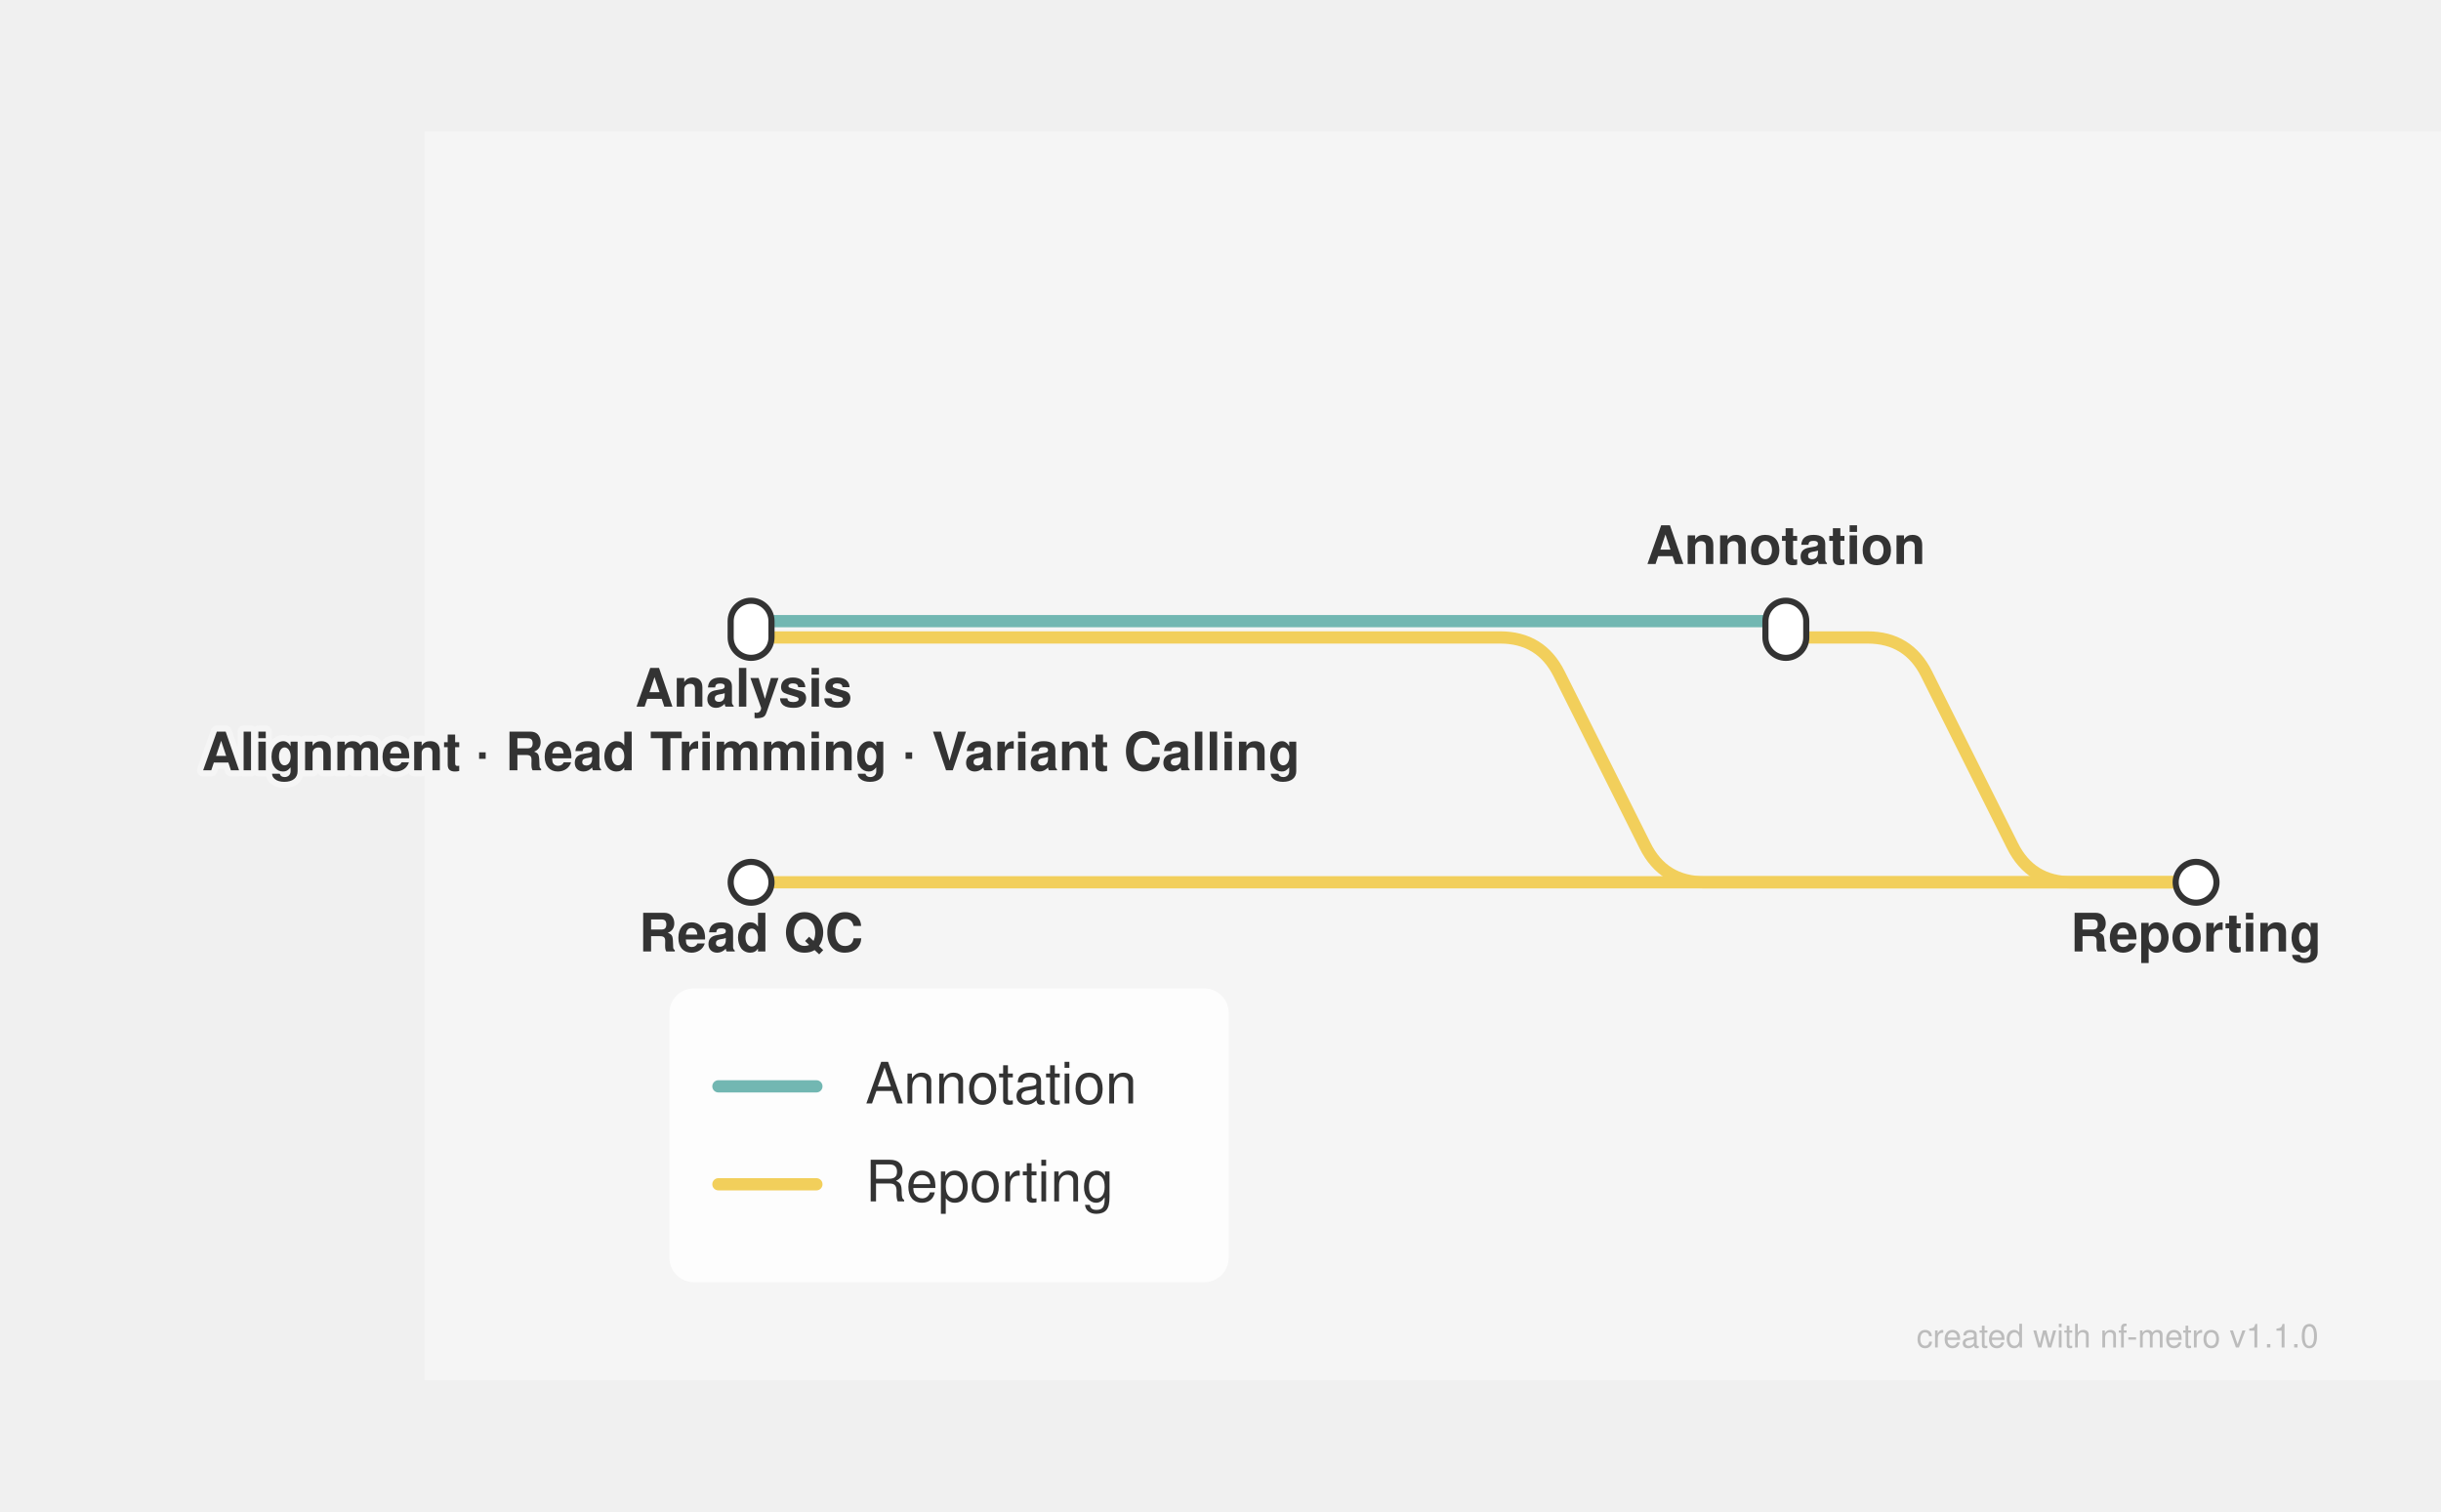
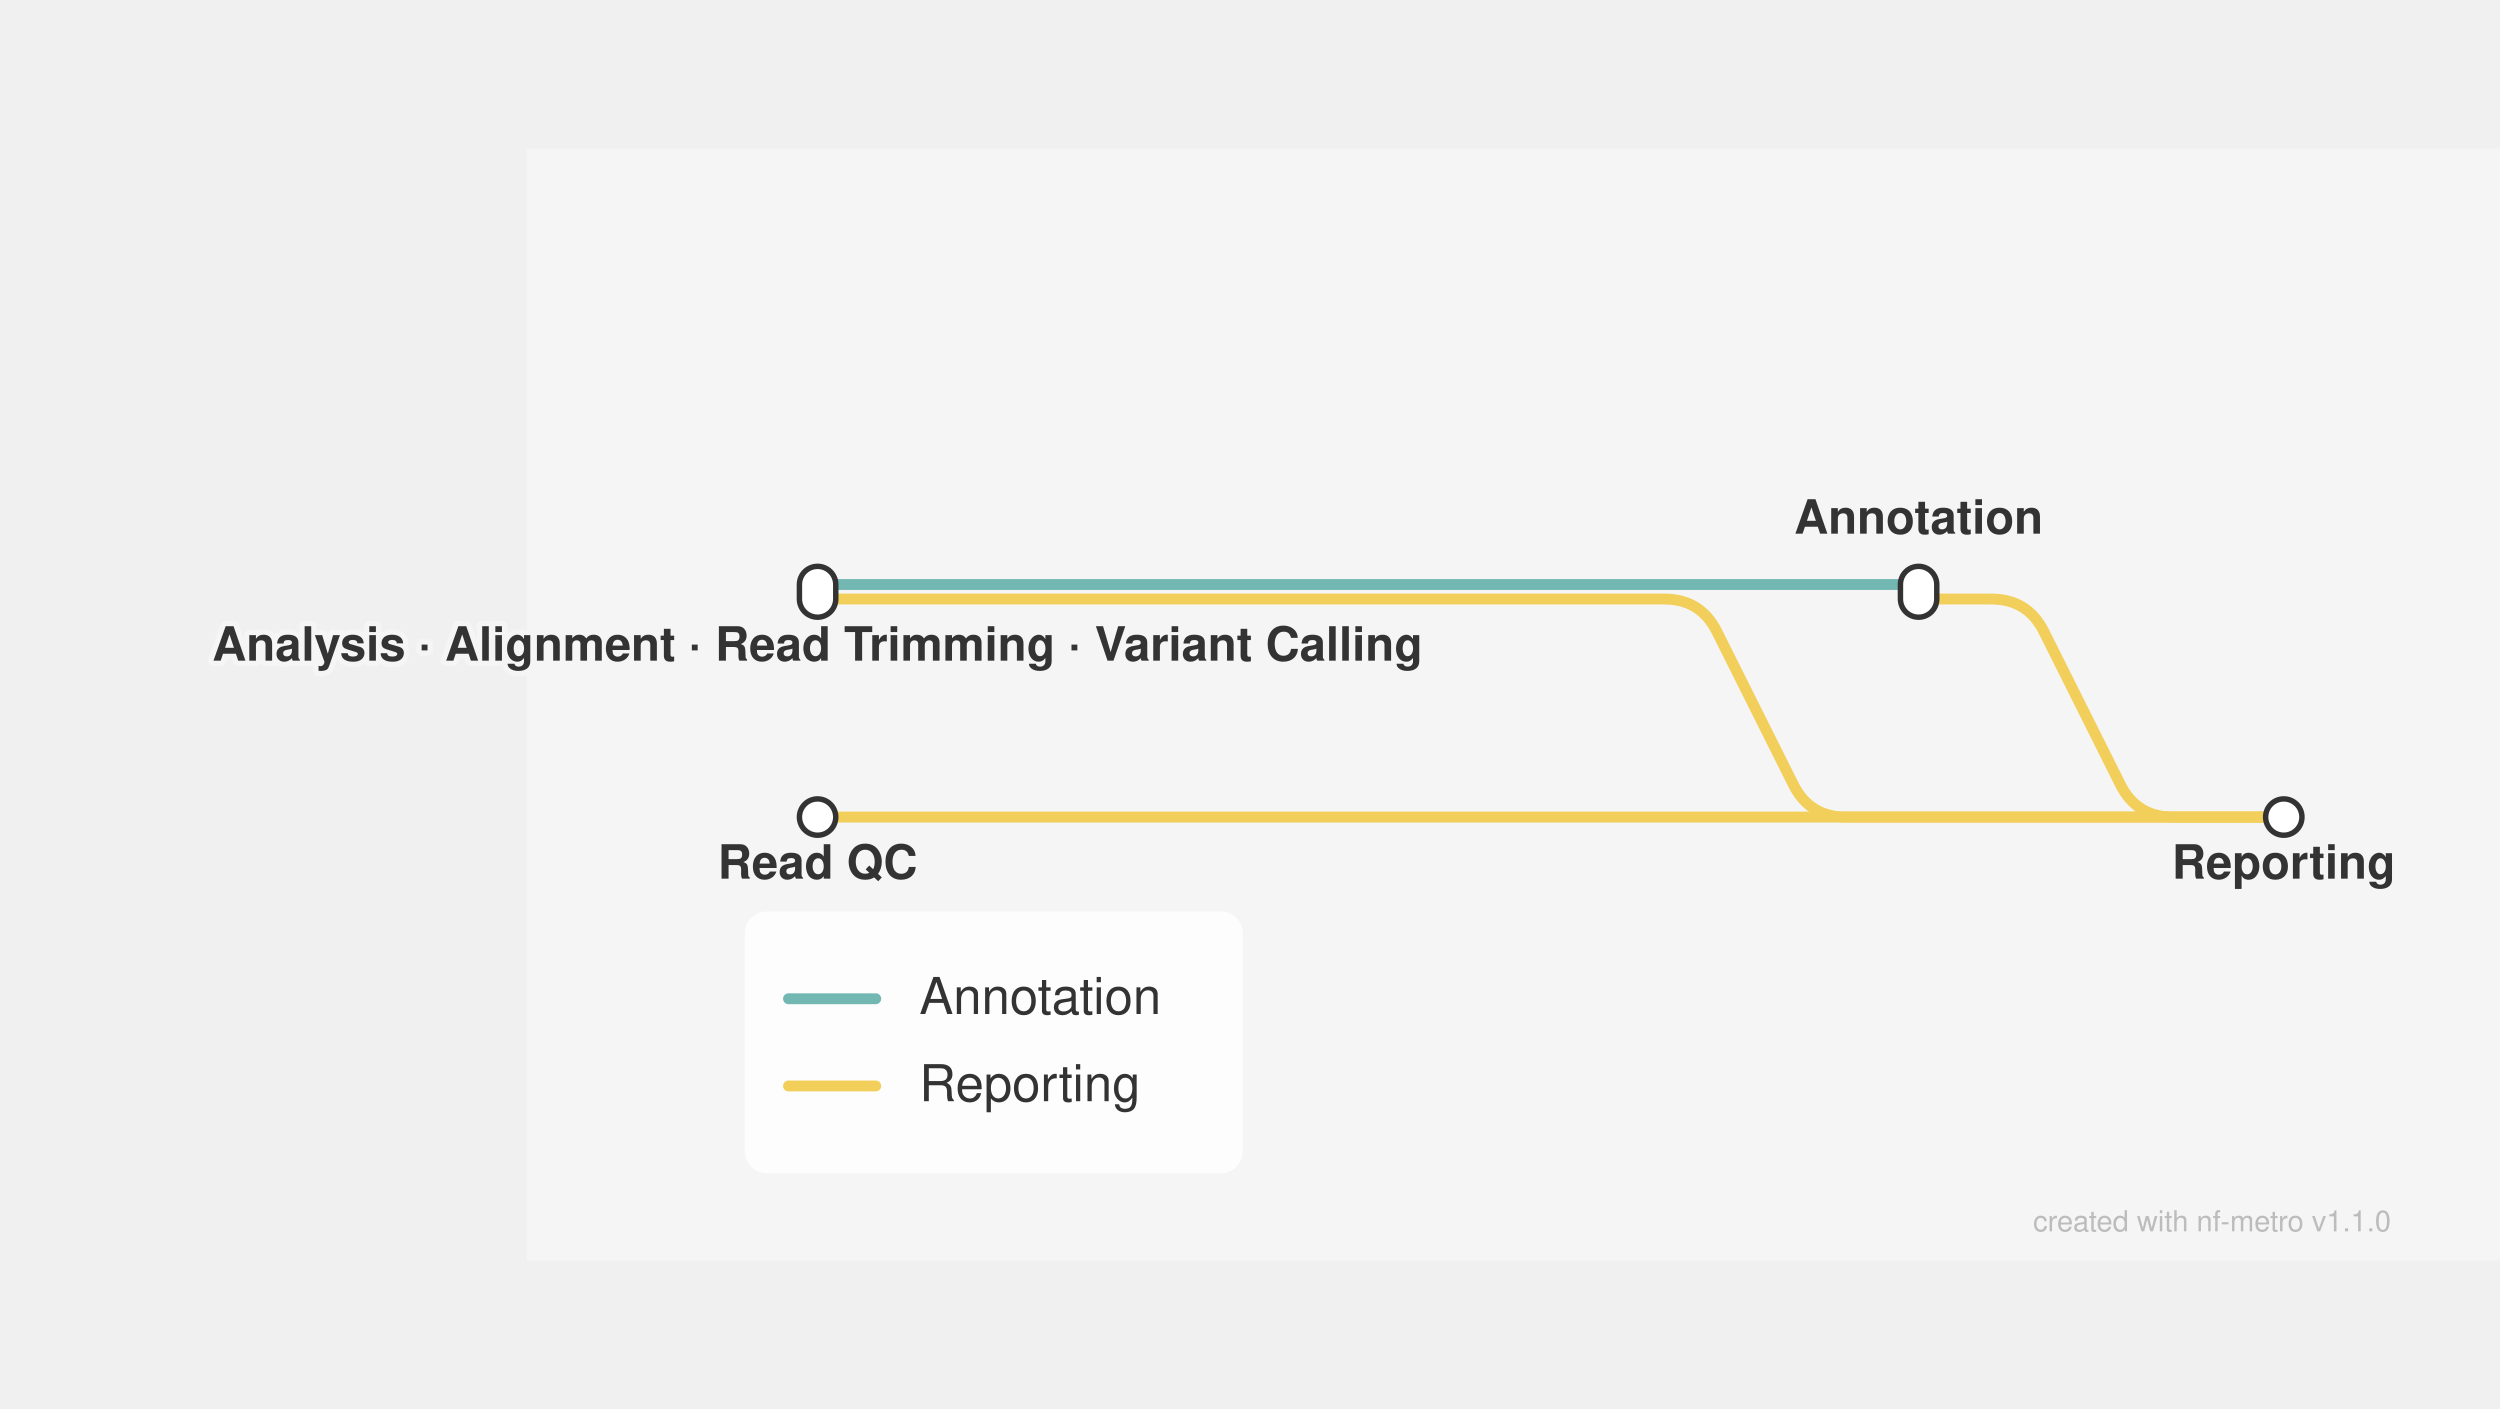
- <svg xmlns="http://www.w3.org/2000/svg" width="494" height="306" viewBox="-104 0 598 306" style="color-scheme: light">
+ <svg xmlns="http://www.w3.org/2000/svg" width="543" height="306" viewBox="-145 0 688 306" style="color-scheme: light">
  <defs>
</defs>
  <style>.nf-metro-bg { fill: var(--nfm-map-bg, light-dark(#f5f5f5, #2b2b2b)); }
.nf-metro-title { fill: var(--nfm-map-title-color, light-dark(#111111, #ffffff)); }
.nf-metro-station-label { fill: var(--nfm-map-label-color, light-dark(#333333, #e0e0e0)); }
.nf-metro-section-box { fill: var(--nfm-map-section-fill, light-dark(#ededed, #373737)); stroke: var(--nfm-map-section-stroke, light-dark(#e6e6e6, #595959)); }
.nf-metro-section-label { fill: var(--nfm-map-section-label-color, light-dark(#666666, #c8c8c8)); }
.nf-metro-group-label { fill: var(--nfm-map-section-label-color, light-dark(#666666, #c8c8c8)); }
.nf-metro-group-underline { stroke: var(--nfm-map-section-label-color, light-dark(#666666, #c8c8c8)); }
.nf-metro-legend-bg { fill: var(--nfm-map-legend-bg, light-dark(rgba(255, 255, 255, 0.8), rgba(0, 0, 0, 0.3))); }
.nf-metro-legend-text { fill: var(--nfm-map-legend-text-color, light-dark(#333333, #e0e0e0)); }
.nf-metro-marker-stroke { stroke: var(--nfm-map-marker-stroke, light-dark(#333333, #f0f0f0)); }
.nf-metro-label-halo { fill: var(--nfm-map-bg, light-dark(#f5f5f5, #2b2b2b)); stroke: var(--nfm-map-bg, light-dark(#f5f5f5, #2b2b2b)); }</style>
-   <rect x="0" y="0" width="494" height="306" fill="#f5f5f5" class="nf-metro-bg" />
-   <path d="M333.5,124.0 L353.5,124.0 Q363.5,124.0,367.972,132.944 L389.028,175.056 Q393.5,184.0,403.5,184.0 L434.0,184.0" stroke="#F2CF5B" stroke-width="3.0" fill="none" stroke-linecap="round" stroke-linejoin="round" class="metro-line-report" data-line-id="report" />
-   <path d="M80.0,124.0 L263.5,124.0 Q273.5,124.0,277.972,132.944 L299.028,175.056 Q303.5,184.0,313.5,184.0 L434.0,184.0" stroke="#F2CF5B" stroke-width="3.0" fill="none" stroke-linecap="round" stroke-linejoin="round" class="metro-line-report" data-line-id="report" />
-   <path d="M80.0,184.0 L434.0,184.0" stroke="#F2CF5B" stroke-width="3.0" stroke-linecap="round" class="metro-line-report" data-line-id="report" />
-   <path d="M80.0,120.0 L333.5,120.0" stroke="#72B7B2" stroke-width="3.0" stroke-linecap="round" class="metro-line-annotate" data-line-id="annotate" />
+   <rect x="0" y="0" width="543" height="306" fill="#f5f5f5" class="nf-metro-bg" />
+   <path d="M383.0,124.0 L403.0,124.0 Q413.0,124.0,417.472,132.944 L438.528,175.056 Q443.0,184.0,453.0,184.0 L483.5,184.0" stroke="#F2CF5B" stroke-width="3.0" fill="none" stroke-linecap="round" stroke-linejoin="round" class="metro-line-report" data-line-id="report" />
+   <path d="M80.0,124.0 L313.0,124.0 Q323.0,124.0,327.472,132.944 L348.528,175.056 Q353.0,184.0,363.0,184.0 L483.5,184.0" stroke="#F2CF5B" stroke-width="3.0" fill="none" stroke-linecap="round" stroke-linejoin="round" class="metro-line-report" data-line-id="report" />
+   <path d="M80.0,184.0 L483.5,184.0" stroke="#F2CF5B" stroke-width="3.0" stroke-linecap="round" class="metro-line-report" data-line-id="report" />
+   <path d="M80.0,120.0 L383.0,120.0" stroke="#72B7B2" stroke-width="3.0" stroke-linecap="round" class="metro-line-annotate" data-line-id="annotate" />
  <g class="nf-metro-station-group" data-node-id="g_generic_align_trim_variant_annotate" data-node-cx="80.0" data-node-cy="122.0" data-node-r="5.0" data-node-groups="annotate,report" data-node-w="10.0" data-node-h="14.0" data-node-rx="5.0">
-     <rect x="75.0" y="115.0" width="10.0" height="14.0" rx="5.0" ry="5.0" fill="#ffffff" stroke="#333333" stroke-width="1.5" class="nf-metro-station" data-station-id="g_generic_align_trim_variant_annotate" data-station-lines="annotate,report" data-station-label="Analysis Alignment · Read Trimming · Variant Calling" />
+     <rect x="75.0" y="115.0" width="10.0" height="14.0" rx="5.0" ry="5.0" fill="#ffffff" stroke="#333333" stroke-width="1.5" class="nf-metro-station" data-station-id="g_generic_align_trim_variant_annotate" data-station-lines="annotate,report" data-station-label="Analysis · Alignment · Read Trimming · Variant Calling" />
  </g>
-   <g class="nf-metro-station-group" data-node-id="g_annotate_annotate" data-node-cx="333.5" data-node-cy="122.0" data-node-r="5.0" data-node-groups="annotate,report" data-node-w="10.0" data-node-h="14.0" data-node-rx="5.0">
-     <rect x="328.5" y="115.0" width="10.0" height="14.0" rx="5.0" ry="5.0" fill="#ffffff" stroke="#333333" stroke-width="1.5" class="nf-metro-station" data-station-id="g_annotate_annotate" data-station-lines="annotate,report" data-station-label="Annotation" />
+   <g class="nf-metro-station-group" data-node-id="g_annotate_annotate" data-node-cx="383.0" data-node-cy="122.0" data-node-r="5.0" data-node-groups="annotate,report" data-node-w="10.0" data-node-h="14.0" data-node-rx="5.0">
+     <rect x="378.0" y="115.0" width="10.0" height="14.0" rx="5.0" ry="5.0" fill="#ffffff" stroke="#333333" stroke-width="1.5" class="nf-metro-station" data-station-id="g_annotate_annotate" data-station-lines="annotate,report" data-station-label="Annotation" />
  </g>
  <g class="nf-metro-station-group" data-node-id="g_qc_report" data-node-cx="80.0" data-node-cy="184.0" data-node-r="5.0" data-node-groups="report" data-node-w="10.0" data-node-h="10.0" data-node-rx="5.0">
    <rect x="75.0" y="179.0" width="10.0" height="10.0" rx="5.0" ry="5.0" fill="#ffffff" stroke="#333333" stroke-width="1.5" class="nf-metro-station" data-station-id="g_qc_report" data-station-lines="report" data-station-label="Read QC" />
  </g>
-   <g class="nf-metro-station-group" data-node-id="g_report_generic" data-node-cx="434.0" data-node-cy="184.0" data-node-r="5.0" data-node-groups="report" data-node-w="10.0" data-node-h="10.0" data-node-rx="5.0">
-     <rect x="429.0" y="179.0" width="10.0" height="10.0" rx="5.0" ry="5.0" fill="#ffffff" stroke="#333333" stroke-width="1.5" class="nf-metro-station" data-station-id="g_report_generic" data-station-lines="report" data-station-label="Reporting" />
+   <g class="nf-metro-station-group" data-node-id="g_report_generic" data-node-cx="483.5" data-node-cy="184.0" data-node-r="5.0" data-node-groups="report" data-node-w="10.0" data-node-h="10.0" data-node-rx="5.0">
+     <rect x="478.5" y="179.0" width="10.0" height="10.0" rx="5.0" ry="5.0" fill="#ffffff" stroke="#333333" stroke-width="1.5" class="nf-metro-station" data-station-id="g_report_generic" data-station-lines="report" data-station-label="Reporting" />
  </g>
-   <text x="80.0" y="135.0" font-size="13.0" fill="#f5f5f5" stroke="#f5f5f5" stroke-width="3.0" stroke-linejoin="round" font-family="'Helvetica Neue', Helvetica, Arial, sans-serif" font-weight="bold" aria-hidden="true" class="nf-metro-label-halo" text-anchor="middle" dominant-baseline="hanging">
-     <tspan x="80.0" dy="0em">Analysis</tspan>
-     <tspan x="80.0" dy="1.2em">Alignment · Read Trimming · Variant Calling</tspan>
-   </text>
-   <text x="80.0" y="135.0" font-size="13.0" fill="#333333" font-family="'Helvetica Neue', Helvetica, Arial, sans-serif" font-weight="bold" text-anchor="middle" dominant-baseline="hanging" data-station-id="g_generic_align_trim_variant_annotate" class="nf-metro-station-label">
-     <tspan x="80.0" dy="0em">Analysis</tspan>
-     <tspan x="80.0" dy="1.2em">Alignment · Read Trimming · Variant Calling</tspan>
-   </text>
+   <text x="80.0" y="135.0" font-size="13.0" fill="#f5f5f5" stroke="#f5f5f5" stroke-width="3.0" stroke-linejoin="round" font-family="'Helvetica Neue', Helvetica, Arial, sans-serif" font-weight="bold" aria-hidden="true" class="nf-metro-label-halo" text-anchor="middle" dominant-baseline="hanging">Analysis · Alignment · Read Trimming · Variant Calling</text>
+   <text x="80.0" y="135.0" font-size="13.0" fill="#333333" font-family="'Helvetica Neue', Helvetica, Arial, sans-serif" font-weight="bold" text-anchor="middle" dominant-baseline="hanging" data-station-id="g_generic_align_trim_variant_annotate" class="nf-metro-station-label">Analysis · Alignment · Read Trimming · Variant Calling</text>
  <text x="80.0" y="195.0" font-size="13.0" fill="#f5f5f5" stroke="#f5f5f5" stroke-width="3.0" stroke-linejoin="round" font-family="'Helvetica Neue', Helvetica, Arial, sans-serif" font-weight="bold" aria-hidden="true" class="nf-metro-label-halo" text-anchor="middle" dominant-baseline="hanging">Read QC</text>
  <text x="80.0" y="195.0" font-size="13.0" fill="#333333" font-family="'Helvetica Neue', Helvetica, Arial, sans-serif" font-weight="bold" text-anchor="middle" dominant-baseline="hanging" data-station-id="g_qc_report" class="nf-metro-station-label">Read QC</text>
-   <text x="333.5" y="106.0" font-size="13.0" fill="#f5f5f5" stroke="#f5f5f5" stroke-width="3.0" stroke-linejoin="round" font-family="'Helvetica Neue', Helvetica, Arial, sans-serif" font-weight="bold" aria-hidden="true" class="nf-metro-label-halo" text-anchor="middle" dominant-baseline="auto">Annotation</text>
-   <text x="333.5" y="106.0" font-size="13.0" fill="#333333" font-family="'Helvetica Neue', Helvetica, Arial, sans-serif" font-weight="bold" text-anchor="middle" dominant-baseline="auto" data-station-id="g_annotate_annotate" class="nf-metro-station-label">Annotation</text>
-   <text x="434.0" y="195.0" font-size="13.0" fill="#f5f5f5" stroke="#f5f5f5" stroke-width="3.0" stroke-linejoin="round" font-family="'Helvetica Neue', Helvetica, Arial, sans-serif" font-weight="bold" aria-hidden="true" class="nf-metro-label-halo" text-anchor="middle" dominant-baseline="hanging">Reporting</text>
-   <text x="434.0" y="195.0" font-size="13.0" fill="#333333" font-family="'Helvetica Neue', Helvetica, Arial, sans-serif" font-weight="bold" text-anchor="middle" dominant-baseline="hanging" data-station-id="g_report_generic" class="nf-metro-station-label">Reporting</text>
+   <text x="383.0" y="106.0" font-size="13.0" fill="#f5f5f5" stroke="#f5f5f5" stroke-width="3.0" stroke-linejoin="round" font-family="'Helvetica Neue', Helvetica, Arial, sans-serif" font-weight="bold" aria-hidden="true" class="nf-metro-label-halo" text-anchor="middle" dominant-baseline="auto">Annotation</text>
+   <text x="383.0" y="106.0" font-size="13.0" fill="#333333" font-family="'Helvetica Neue', Helvetica, Arial, sans-serif" font-weight="bold" text-anchor="middle" dominant-baseline="auto" data-station-id="g_annotate_annotate" class="nf-metro-station-label">Annotation</text>
+   <text x="483.5" y="195.0" font-size="13.0" fill="#f5f5f5" stroke="#f5f5f5" stroke-width="3.0" stroke-linejoin="round" font-family="'Helvetica Neue', Helvetica, Arial, sans-serif" font-weight="bold" aria-hidden="true" class="nf-metro-label-halo" text-anchor="middle" dominant-baseline="hanging">Reporting</text>
+   <text x="483.5" y="195.0" font-size="13.0" fill="#333333" font-family="'Helvetica Neue', Helvetica, Arial, sans-serif" font-weight="bold" text-anchor="middle" dominant-baseline="hanging" data-station-id="g_report_generic" class="nf-metro-station-label">Reporting</text>
  <rect x="60.0" y="210.0" width="137.0" height="72.0" rx="6" ry="6" fill="rgba(255, 255, 255, 0.8)" class="nf-metro-legend-bg" />
  <path d="M72.0,234.0 L96.0,234.0" stroke="#72B7B2" stroke-width="3.0" stroke-linecap="round" />
  <text x="108.0" y="234.0" font-size="14.0" fill="#333333" font-family="'Helvetica Neue', Helvetica, Arial, sans-serif" dy="0.3em" class="nf-metro-legend-text">Annotation</text>
  <path d="M72.0,258.0 L96.0,258.0" stroke="#F2CF5B" stroke-width="3.0" stroke-linecap="round" />
  <text x="108.0" y="258.0" font-size="14.0" fill="#333333" font-family="'Helvetica Neue', Helvetica, Arial, sans-serif" dy="0.3em" class="nf-metro-legend-text">Reporting</text>
-   <text x="464.0" y="298.0" font-size="8" fill="rgba(150, 150, 150, 0.6)" font-family="'Helvetica Neue', Helvetica, Arial, sans-serif" text-anchor="end">created with nf-metro v1.1.0</text>
+   <text x="513.0" y="298.0" font-size="8" fill="rgba(150, 150, 150, 0.6)" font-family="'Helvetica Neue', Helvetica, Arial, sans-serif" text-anchor="end">created with nf-metro v1.1.0</text>
</svg>
